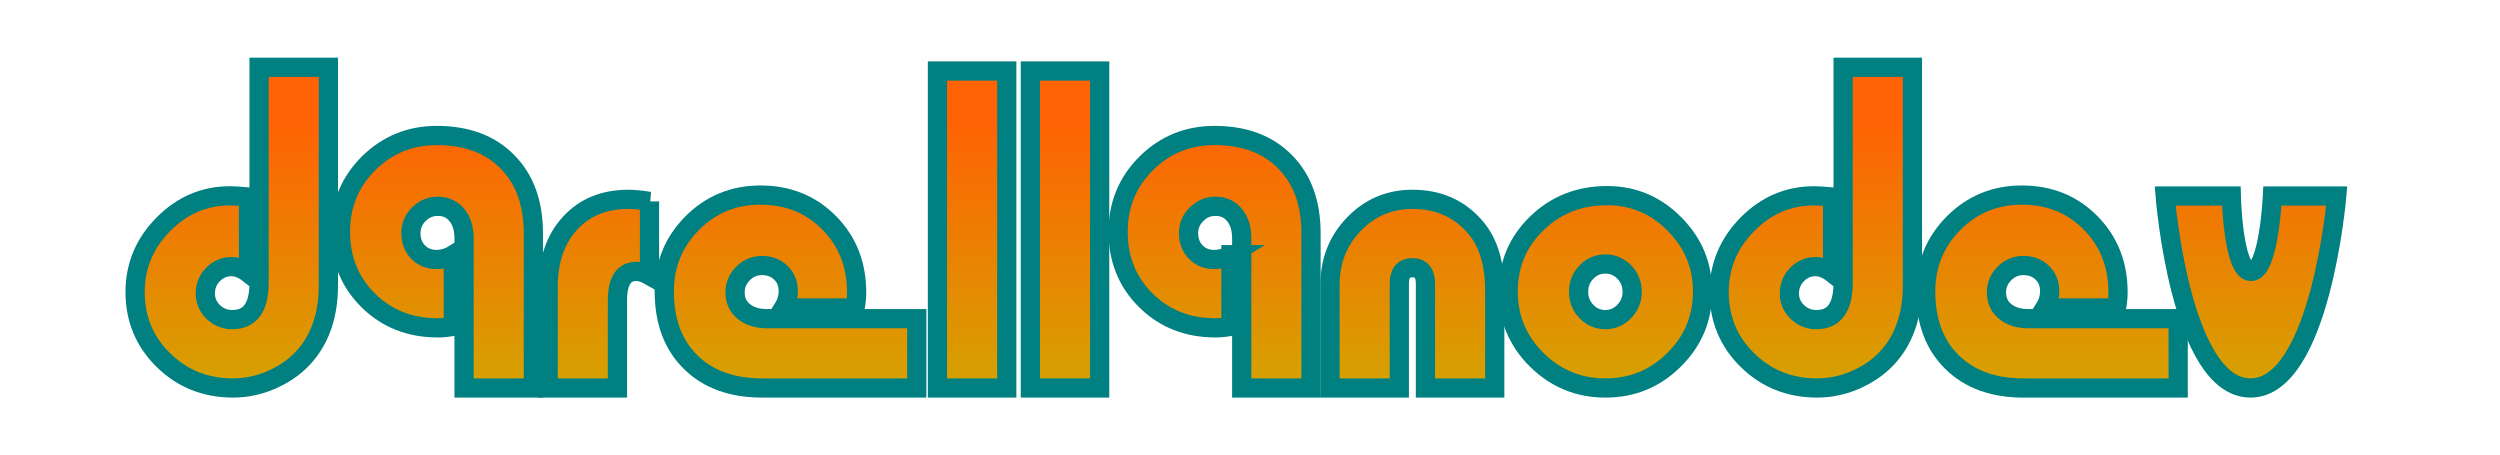
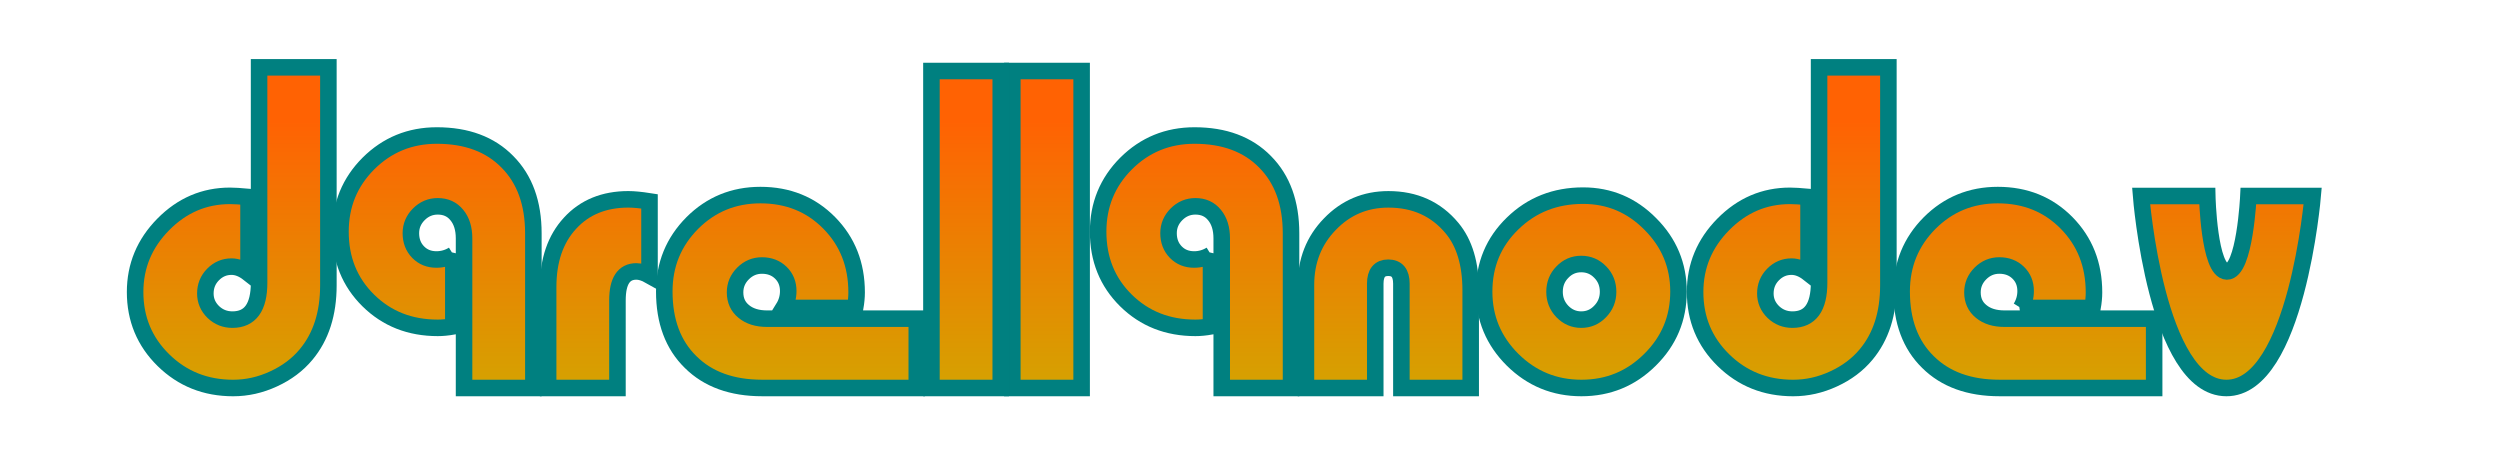
- <svg xmlns="http://www.w3.org/2000/svg" xmlns:xlink="http://www.w3.org/1999/xlink" width="220mm" height="40mm" viewBox="0 0 220 40">
-   <defs>
-     <linearGradient id="a">
-       <stop style="stop-color:#ff6203;stop-opacity:1" offset="0">
+ <svg xmlns="http://www.w3.org/2000/svg" xmlns:xlink="http://www.w3.org/1999/xlink" width="220mm" height="40mm" viewBox="0 0 220 40" version="1.1" id="svg1">
+   <defs id="defs1">
+     <linearGradient id="linearGradient3">
+       <stop style="stop-color:#ff6203;stop-opacity:1" offset="0" id="stop3">
        <animate attributeName="stop-color" values="red;orange;yellow;green;blue;indigo;violet;red" dur="10s" repeatCount="indefinite" />
      </stop>
-       <stop style="stop-color:#bfc400;stop-opacity:1" offset="1">
+       <stop style="stop-color:#bfc400;stop-opacity:1" offset="1" id="stop4">
        <animate attributeName="stop-color" values="blue;green;yellow;orange;red;purple;navy;blue" dur="10s" repeatCount="indefinite" />
      </stop>
    </linearGradient>
-     <linearGradient xlink:href="#a" id="b" x1="152.476" y1="216.645" x2="152.476" y2="250.305" gradientUnits="userSpaceOnUse" />
-     <linearGradient xlink:href="#a" id="d" gradientUnits="userSpaceOnUse" x1="152.476" y1="216.645" x2="152.476" y2="250.305" gradientTransform="matrix(1.0648 0 0 1.0648 -7.188 -14.609)" />
-     <linearGradient xlink:href="#a" id="l" gradientUnits="userSpaceOnUse" x1="152.476" y1="216.645" x2="152.476" y2="250.305" gradientTransform="matrix(1.0648 0 0 1.0648 -9.045 -14.609)" />
-     <linearGradient xlink:href="#a" id="e" gradientUnits="userSpaceOnUse" x1="152.476" y1="216.645" x2="152.476" y2="250.305" gradientTransform="matrix(1.0648 0 0 1.0648 -9.045 -14.609)" />
-     <linearGradient xlink:href="#a" id="o" gradientUnits="userSpaceOnUse" x1="152.476" y1="216.645" x2="152.476" y2="250.305" gradientTransform="matrix(1.0648 0 0 1.0648 -9.045 -14.609)" />
-     <linearGradient xlink:href="#a" id="n" gradientUnits="userSpaceOnUse" x1="152.476" y1="216.645" x2="152.476" y2="250.305" gradientTransform="matrix(1.0648 0 0 1.0648 -9.045 -14.609)" />
-     <linearGradient xlink:href="#a" id="i" gradientUnits="userSpaceOnUse" x1="152.476" y1="216.645" x2="152.476" y2="250.305" gradientTransform="matrix(1.0648 0 0 1.0648 -9.045 -14.609)" />
-     <linearGradient xlink:href="#a" id="m" gradientUnits="userSpaceOnUse" x1="152.476" y1="216.645" x2="152.476" y2="250.305" gradientTransform="matrix(1.0648 0 0 1.0648 -9.045 -14.609)" />
-     <linearGradient xlink:href="#a" id="k" gradientUnits="userSpaceOnUse" x1="152.476" y1="216.645" x2="152.476" y2="250.305" gradientTransform="matrix(1.0648 0 0 1.0648 -9.045 -14.609)" />
-     <linearGradient xlink:href="#a" id="j" gradientUnits="userSpaceOnUse" x1="152.476" y1="216.645" x2="152.476" y2="250.305" gradientTransform="matrix(1.0648 0 0 1.0648 -9.045 -14.609)" />
-     <linearGradient xlink:href="#a" id="h" gradientUnits="userSpaceOnUse" x1="152.476" y1="216.645" x2="152.476" y2="250.305" gradientTransform="matrix(1.0648 0 0 1.0648 -9.045 -14.609)" />
-     <linearGradient xlink:href="#a" id="g" gradientUnits="userSpaceOnUse" x1="152.476" y1="216.645" x2="152.476" y2="250.305" gradientTransform="matrix(1.0648 0 0 1.0648 -9.045 -14.609)" />
-     <linearGradient xlink:href="#a" id="f" gradientUnits="userSpaceOnUse" x1="152.476" y1="216.645" x2="152.476" y2="250.305" gradientTransform="matrix(1.0648 0 0 1.0648 -9.045 -14.609)" />
-     <linearGradient xlink:href="#a" id="c" gradientUnits="userSpaceOnUse" x1="152.476" y1="216.645" x2="152.476" y2="250.305" />
+     <linearGradient xlink:href="#linearGradient3" id="linearGradient4" x1="152.476" y1="216.645" x2="152.476" y2="250.305" gradientUnits="userSpaceOnUse" />
+     <linearGradient xlink:href="#linearGradient3" id="linearGradient8" gradientUnits="userSpaceOnUse" x1="152.476" y1="216.645" x2="152.476" y2="250.305" gradientTransform="matrix(1.064796,0,0,1.064796,-5.645763,-119.4923)" />
+     <linearGradient xlink:href="#linearGradient3" id="linearGradient9" gradientUnits="userSpaceOnUse" x1="152.476" y1="216.645" x2="152.476" y2="250.305" gradientTransform="matrix(1.064796,0,0,1.064796,-5.385914,-119.4923)" />
+     <linearGradient xlink:href="#linearGradient3" id="linearGradient10" gradientUnits="userSpaceOnUse" x1="152.476" y1="216.645" x2="152.476" y2="250.305" gradientTransform="matrix(1.064796,0,0,1.064796,-7.502581,-119.4923)" />
+     <linearGradient xlink:href="#linearGradient3" id="linearGradient11" gradientUnits="userSpaceOnUse" x1="152.476" y1="216.645" x2="152.476" y2="250.305" gradientTransform="matrix(1.064796,0,0,1.064796,-5.385914,-119.4923)" />
+     <linearGradient xlink:href="#linearGradient3" id="linearGradient12" gradientUnits="userSpaceOnUse" x1="152.476" y1="216.645" x2="152.476" y2="250.305" gradientTransform="matrix(1.064796,0,0,1.064796,-5.385914,-119.4923)" />
+     <linearGradient xlink:href="#linearGradient3" id="linearGradient14" gradientUnits="userSpaceOnUse" x1="152.476" y1="216.645" x2="152.476" y2="250.305" gradientTransform="matrix(1.064796,0,0,1.064796,-5.385914,-119.4923)" />
+     <linearGradient xlink:href="#linearGradient3" id="linearGradient15" gradientUnits="userSpaceOnUse" x1="152.476" y1="216.645" x2="152.476" y2="250.305" gradientTransform="matrix(1.064796,0,0,1.064796,-5.915081,-119.4923)" />
+     <linearGradient xlink:href="#linearGradient3" id="linearGradient16" gradientUnits="userSpaceOnUse" x1="152.476" y1="216.645" x2="152.476" y2="250.305" gradientTransform="matrix(1.064796,0,0,1.064796,-6.973414,-119.4923)" />
+     <linearGradient xlink:href="#linearGradient3" id="linearGradient17" gradientUnits="userSpaceOnUse" x1="152.476" y1="216.645" x2="152.476" y2="250.305" gradientTransform="matrix(1.064796,0,0,1.064796,-7.502581,-119.4923)" />
+     <linearGradient xlink:href="#linearGradient3" id="linearGradient18" gradientUnits="userSpaceOnUse" x1="152.476" y1="216.645" x2="152.476" y2="250.305" gradientTransform="matrix(1.064796,0,0,1.064796,-7.502581,-119.4923)" />
+     <linearGradient xlink:href="#linearGradient3" id="linearGradient19" gradientUnits="userSpaceOnUse" x1="152.476" y1="216.645" x2="152.476" y2="250.305" gradientTransform="matrix(1.064796,0,0,1.064796,-7.502581,-119.4923)" />
+     <linearGradient xlink:href="#linearGradient3" id="linearGradient1" gradientUnits="userSpaceOnUse" gradientTransform="matrix(1.064796,0,0,1.064796,61.28909,-119.4923)" x1="152.476" y1="216.645" x2="152.476" y2="250.305" />
  </defs>
-   <g style="fill:url(#b);fill-opacity:1">
-     <g style="fill:url(#c)" transform="translate(12.655 -205.425)">
-       <path d="M192.979 222.674s-1.431 16.909-7.6 16.894c-6.168-.015-7.5-16.894-7.5-16.894h5.82s.148 6.615 1.73 6.64c1.581.026 1.891-6.64 1.891-6.64z" style="font-size:31.364px;line-height:1;font-family:'Bauhaus 93';-inkscape-font-specification:'Bauhaus 93, ';text-align:center;text-anchor:middle;fill:url(#d);fill-opacity:1;stroke:teal;stroke-width:1.691;stroke-opacity:1">
+   <g id="layer1">
+     <g id="g3" transform="translate(8.995833,-100.5417)" style="fill:url(#linearGradient4);fill-opacity:1">
+       <path d="m 194.521,117.791 c 0,0 -1.431,16.909 -7.599,16.894 -6.168,-0.015 -7.501,-16.894 -7.501,-16.894 h 5.822 c 0,0 0.147,6.615 1.729,6.64 1.582,0.025 1.892,-6.64 1.892,-6.64 z" style="font-size:31.364px;line-height:1;font-family:'Bauhaus 93';-inkscape-font-specification:'Bauhaus 93, ';text-align:center;text-anchor:middle;fill:url(#linearGradient8);fill-opacity:1;stroke:#008080;stroke-width:1.455;stroke-dasharray:none;stroke-opacity:1" id="path8">
        <animate attributeName="fill-opacity" from="0" to="1" dur="10s" />
      </path>
-       <path d="M167.291 232.523h6.311c.087-.5.13-.956.13-1.37 0-2.445-.804-4.484-2.413-6.115-1.609-1.63-3.626-2.446-6.05-2.446-2.359 0-4.36.821-6 2.463-1.642 1.652-2.463 3.658-2.463 6.017 0 2.63.772 4.702 2.315 6.213 1.533 1.522 3.631 2.283 6.295 2.283h13.609v-6.099h-13.169c-.859 0-1.544-.212-2.055-.636-.51-.413-.766-.973-.766-1.68 0-.64.234-1.195.701-1.663.468-.467 1.022-.7 1.664-.7.674 0 1.228.211 1.663.635.435.424.652.962.652 1.614 0 .533-.141 1.028-.424 1.484z" style="font-size:31.364px;line-height:1;font-family:'Bauhaus 93';-inkscape-font-specification:'Bauhaus 93, ';text-align:center;text-anchor:middle;fill:url(#e);fill-opacity:1;stroke:teal;stroke-width:1.691;stroke-opacity:1">
+       <path d="m 168.833,127.64 h 6.311 c 0.087,-0.5 0.131,-0.957 0.131,-1.37 0,-2.446 -0.804,-4.484 -2.413,-6.115 -1.609,-1.631 -3.626,-2.446 -6.05,-2.446 -2.359,0 -4.359,0.821 -6.001,2.462 -1.642,1.652 -2.462,3.658 -2.462,6.017 0,2.631 0.772,4.702 2.316,6.213 1.533,1.522 3.631,2.283 6.295,2.283 h 13.609 v -6.099 h -13.168 c -0.859,0 -1.544,-0.212 -2.055,-0.636 -0.511,-0.413 -0.766,-0.973 -0.766,-1.68 0,-0.641 0.234,-1.196 0.701,-1.663 0.467,-0.467 1.022,-0.701 1.663,-0.701 0.674,0 1.228,0.212 1.663,0.636 0.435,0.424 0.652,0.962 0.652,1.614 0,0.533 -0.141,1.027 -0.424,1.484 z" style="font-size:31.364px;line-height:1;font-family:'Bauhaus 93';-inkscape-font-specification:'Bauhaus 93, ';text-align:center;text-anchor:middle;fill:url(#linearGradient10);fill-opacity:1;stroke:#008080;stroke-width:1.455;stroke-dasharray:none;stroke-opacity:1" id="path1-7-8">
        <animate attributeName="fill-opacity" from="0" to="1" dur="10s" />
      </path>
-       <path d="M149.54 211.348h6.1v19.186c0 2.49-.653 4.517-1.957 6.082-.75.903-1.707 1.62-2.87 2.153a8.386 8.386 0 0 1-3.555.799c-2.425 0-4.469-.815-6.132-2.446-1.663-1.63-2.495-3.631-2.495-6.001 0-2.294.826-4.278 2.479-5.952 1.652-1.674 3.61-2.511 5.87-2.511.36 0 .903.032 1.631.098v6.718c-.5-.391-1-.587-1.5-.587-.63 0-1.174.234-1.63.701a2.293 2.293 0 0 0-.67 1.664c0 .63.234 1.174.702 1.63a2.348 2.348 0 0 0 1.68.669c1.565 0 2.348-1.082 2.348-3.245z" style="font-size:31.364px;line-height:1;font-family:'Bauhaus 93';-inkscape-font-specification:'Bauhaus 93, ';text-align:center;text-anchor:middle;fill:url(#f);fill-opacity:1;stroke:teal;stroke-width:1.691;stroke-opacity:1">
+       <path d="m 151.083,106.465 h 6.099 v 19.186 c 0,2.49 -0.652,4.517 -1.957,6.083 -0.75,0.902 -1.707,1.62 -2.87,2.153 -1.152,0.533 -2.337,0.799 -3.555,0.799 -2.424,0 -4.468,-0.815 -6.131,-2.446 -1.663,-1.631 -2.495,-3.631 -2.495,-6.001 0,-2.294 0.826,-4.278 2.479,-5.952 1.652,-1.674 3.609,-2.511 5.871,-2.511 0.359,0 0.902,0.033 1.631,0.098 v 6.718 c -0.5,-0.391 -1,-0.587 -1.5,-0.587 -0.631,0 -1.174,0.234 -1.631,0.701 -0.446,0.457 -0.669,1.011 -0.669,1.663 0,0.631 0.234,1.174 0.701,1.631 0.467,0.446 1.027,0.669 1.68,0.669 1.565,0 2.348,-1.082 2.348,-3.245 z" style="font-size:31.364px;line-height:1;font-family:'Bauhaus 93';-inkscape-font-specification:'Bauhaus 93, ';text-align:center;text-anchor:middle;fill:url(#linearGradient19);fill-opacity:1;stroke:#008080;stroke-width:1.455;stroke-dasharray:none;stroke-opacity:1" id="path1-19">
        <animate attributeName="fill-opacity" from="0" to="1" dur="10s" />
      </path>
-       <path d="M128.773 222.641c2.305 0 4.278.832 5.92 2.495 1.652 1.653 2.478 3.637 2.478 5.952 0 2.349-.837 4.349-2.51 6.001-1.664 1.653-3.675 2.479-6.034 2.479-2.36 0-4.376-.826-6.05-2.479-1.675-1.663-2.512-3.663-2.512-6 0-2.381.837-4.382 2.512-6.002 1.674-1.63 3.74-2.446 6.196-2.446zm-.163 6.018c-.652 0-1.206.239-1.663.717-.457.468-.685 1.044-.685 1.729 0 .674.228 1.25.685 1.728.467.479 1.022.718 1.663.718.653 0 1.207-.24 1.664-.718a2.384 2.384 0 0 0 .7-1.728c0-.685-.227-1.261-.684-1.729a2.232 2.232 0 0 0-1.68-.717z" style="font-size:31.364px;line-height:1;font-family:'Bauhaus 93';-inkscape-font-specification:'Bauhaus 93, ';text-align:center;text-anchor:middle;fill:url(#g);fill-opacity:1;stroke:teal;stroke-width:1.691;stroke-opacity:1">
+       <path d="m 130.315,117.758 c 2.305,0 4.278,0.832 5.919,2.495 1.652,1.652 2.479,3.636 2.479,5.952 0,2.348 -0.837,4.349 -2.511,6.001 -1.663,1.652 -3.675,2.479 -6.034,2.479 -2.359,0 -4.376,-0.826 -6.05,-2.479 -1.674,-1.663 -2.511,-3.664 -2.511,-6.001 0,-2.381 0.837,-4.381 2.511,-6.001 1.674,-1.631 3.74,-2.446 6.197,-2.446 z m -0.163,6.017 c -0.652,0 -1.207,0.239 -1.663,0.718 -0.457,0.467 -0.685,1.044 -0.685,1.729 0,0.674 0.228,1.25 0.685,1.729 0.467,0.478 1.022,0.718 1.663,0.718 0.652,0 1.207,-0.239 1.663,-0.718 0.467,-0.478 0.701,-1.055 0.701,-1.729 0,-0.685 -0.228,-1.261 -0.685,-1.729 -0.457,-0.478 -1.016,-0.718 -1.68,-0.718 z" style="font-size:31.364px;line-height:1;font-family:'Bauhaus 93';-inkscape-font-specification:'Bauhaus 93, ';text-align:center;text-anchor:middle;fill:url(#linearGradient18);fill-opacity:1;stroke:#008080;stroke-width:1.455;stroke-dasharray:none;stroke-opacity:1" id="path1-88">
        <animate attributeName="fill-opacity" from="0" to="1" dur="10s" />
      </path>
-       <path d="M118.883 239.568h-6.099v-9.18c0-.936-.386-1.403-1.158-1.403-.76 0-1.141.467-1.141 1.402v9.181h-6.1v-9.067c0-2.12.702-3.903 2.104-5.348 1.403-1.457 3.12-2.186 5.153-2.186 2.327 0 4.191.843 5.594 2.528 1.098 1.315 1.647 3.147 1.647 5.496z" style="font-size:31.364px;line-height:1;font-family:'Bauhaus 93';-inkscape-font-specification:'Bauhaus 93, ';text-align:center;text-anchor:middle;fill:url(#h);fill-opacity:1;stroke:teal;stroke-width:1.691;stroke-opacity:1">
+       <path d="M 120.425,134.685 H 114.326 v -9.181 c 0,-0.935 -0.386,-1.402 -1.158,-1.402 -0.761,0 -1.141,0.467 -1.141,1.402 v 9.181 h -6.099 v -9.067 c 0,-2.12 0.701,-3.903 2.104,-5.349 1.402,-1.457 3.12,-2.185 5.153,-2.185 2.326,0 4.191,0.843 5.593,2.528 1.098,1.315 1.647,3.147 1.647,5.495 z" style="font-size:31.364px;line-height:1;font-family:'Bauhaus 93';-inkscape-font-specification:'Bauhaus 93, ';text-align:center;text-anchor:middle;fill:url(#linearGradient17);fill-opacity:1;stroke:#008080;stroke-width:1.455;stroke-dasharray:none;stroke-opacity:1" id="path1-1">
        <animate attributeName="fill-opacity" from="0" to="1" dur="10s" />
      </path>
-       <path d="M95.67 227.835v6.31c-.5.087-.956.131-1.37.131-2.445 0-4.484-.805-6.114-2.413-1.631-1.61-2.446-3.626-2.446-6.05 0-2.36.82-4.36 2.462-6.001 1.652-1.642 3.658-2.463 6.017-2.463 2.631 0 4.702.772 6.213 2.316 1.522 1.533 2.283 3.63 2.283 6.294v13.61h-6.099v-13.17c0-.858-.212-1.543-.636-2.054-.413-.511-.973-.766-1.68-.766-.64 0-1.195.233-1.662.7-.468.468-.702 1.023-.702 1.664 0 .674.212 1.229.636 1.663.424.435.962.653 1.615.653.532 0 1.027-.142 1.484-.424z" style="font-size:31.364px;line-height:1;font-family:'Bauhaus 93';-inkscape-font-specification:'Bauhaus 93, ';text-align:center;text-anchor:middle;fill:url(#i);fill-opacity:1;stroke:teal;stroke-width:1.691;stroke-opacity:1">
+       <path d="m 97.571,122.951 v 6.311 c -0.5,0.087 -0.957,0.131 -1.37,0.131 -2.446,0 -4.484,-0.804 -6.115,-2.413 -1.631,-1.609 -2.446,-3.626 -2.446,-6.05 0,-2.359 0.821,-4.359 2.462,-6.001 1.652,-1.642 3.658,-2.462 6.017,-2.462 2.631,0 4.702,0.772 6.213,2.316 1.522,1.533 2.283,3.631 2.283,6.295 v 13.609 h -6.099 v -13.168 c 0,-0.859 -0.212,-1.544 -0.636,-2.055 -0.413,-0.511 -0.973,-0.766 -1.68,-0.766 -0.641,0 -1.196,0.234 -1.663,0.701 -0.467,0.467 -0.701,1.022 -0.701,1.663 0,0.674 0.212,1.228 0.636,1.663 0.424,0.435 0.962,0.652 1.614,0.652 0.533,0 1.027,-0.141 1.484,-0.424 z" style="fill:url(#linearGradient1);fill-opacity:1;font-size:31.364px;line-height:1;font-family:'Bauhaus 93';-inkscape-font-specification:'Bauhaus 93, ';text-align:center;text-anchor:middle;stroke:#008080;stroke-width:1.455;stroke-dasharray:none;stroke-opacity:1" id="path1">
        <animate attributeName="fill-opacity" from="0" to="1" dur="10s" />
      </path>
-       <path d="M84.116 211.674v27.894h-6.099v-27.894z" style="font-size:31.364px;line-height:1;font-family:'Bauhaus 93';-inkscape-font-specification:'Bauhaus 93, ';text-align:center;text-anchor:middle;fill:url(#j);fill-opacity:1;stroke:teal;stroke-width:1.691;stroke-opacity:1">
+       <path d="m 86.187,106.791 v 27.894 h -6.099 v -27.894 z" style="font-size:31.364px;line-height:1;font-family:'Bauhaus 93';-inkscape-font-specification:'Bauhaus 93, ';text-align:center;text-anchor:middle;fill:url(#linearGradient16);fill-opacity:1;stroke:#008080;stroke-width:1.455;stroke-dasharray:none;stroke-opacity:1" id="path3">
        <animate attributeName="fill-opacity" from="0" to="1" dur="10s" />
      </path>
-       <path d="M75.94 211.674v27.894h-6.1v-27.894z" style="font-size:31.364px;line-height:1;font-family:'Bauhaus 93';-inkscape-font-specification:'Bauhaus 93, ';text-align:center;text-anchor:middle;fill:url(#k);fill-opacity:1;stroke:teal;stroke-width:1.691;stroke-opacity:1">
+       <path d="m 79.069,106.791 v 27.894 h -6.099 v -27.894 z" style="font-size:31.364px;line-height:1;font-family:'Bauhaus 93';-inkscape-font-specification:'Bauhaus 93, ';text-align:center;text-anchor:middle;fill:url(#linearGradient15);fill-opacity:1;stroke:#008080;stroke-width:1.455;stroke-dasharray:none;stroke-opacity:1" id="path1-9">
        <animate attributeName="fill-opacity" from="0" to="1" dur="10s" />
      </path>
-       <path d="M56.288 232.523h6.31c.088-.5.131-.956.131-1.37 0-2.445-.804-4.484-2.413-6.115-1.61-1.63-3.626-2.446-6.05-2.446-2.36 0-4.36.821-6.001 2.463-1.642 1.652-2.463 3.658-2.463 6.017 0 2.63.772 4.702 2.316 6.213 1.533 1.522 3.63 2.283 6.294 2.283h13.61v-6.099h-13.17c-.858 0-1.543-.212-2.054-.636-.51-.413-.766-.973-.766-1.68 0-.64.233-1.195.7-1.663.468-.467 1.023-.7 1.664-.7.674 0 1.229.211 1.663.635.435.424.653.962.653 1.614 0 .533-.142 1.028-.424 1.484z" style="font-size:31.364px;line-height:1;font-family:'Bauhaus 93';-inkscape-font-specification:'Bauhaus 93, ';text-align:center;text-anchor:middle;fill:url(#l);fill-opacity:1;stroke:teal;stroke-width:1.691;stroke-opacity:1">
+       <path d="m 59.946,127.64 h 6.311 c 0.087,-0.5 0.13,-0.957 0.13,-1.37 0,-2.446 -0.804,-4.484 -2.413,-6.115 -1.609,-1.631 -3.626,-2.446 -6.05,-2.446 -2.359,0 -4.359,0.821 -6.001,2.462 -1.642,1.652 -2.462,3.658 -2.462,6.017 0,2.631 0.772,4.702 2.316,6.213 1.533,1.522 3.631,2.283 6.295,2.283 H 71.68 V 128.586 H 58.511 c -0.859,0 -1.544,-0.212 -2.055,-0.636 -0.511,-0.413 -0.766,-0.973 -0.766,-1.68 0,-0.641 0.234,-1.196 0.701,-1.663 0.467,-0.467 1.022,-0.701 1.663,-0.701 0.674,0 1.228,0.212 1.663,0.636 0.435,0.424 0.652,0.962 0.652,1.614 0,0.533 -0.141,1.027 -0.424,1.484 z" style="font-size:31.364px;line-height:1;font-family:'Bauhaus 93';-inkscape-font-specification:'Bauhaus 93, ';text-align:center;text-anchor:middle;fill:url(#linearGradient9);fill-opacity:1;stroke:#008080;stroke-width:1.455;stroke-opacity:1;stroke-dasharray:none" id="path1-7">
        <animate attributeName="fill-opacity" from="0" to="1" dur="10s" />
      </path>
-       <path d="M44.502 223.147v6.523c-.424-.24-.81-.36-1.157-.36-1.11 0-1.664.849-1.664 2.545v7.713h-6.099v-8.887c0-2.349.642-4.218 1.925-5.61 1.282-1.402 2.995-2.104 5.136-2.104.479 0 1.098.06 1.86.18z" style="font-size:31.364px;line-height:1;font-family:'Bauhaus 93';-inkscape-font-specification:'Bauhaus 93, ';text-align:center;text-anchor:middle;fill:url(#m);fill-opacity:1;stroke:teal;stroke-width:1.691;stroke-opacity:1">
+       <path d="m 48.161,118.263 v 6.523 c -0.424,-0.239 -0.81,-0.359 -1.158,-0.359 -1.109,0 -1.663,0.848 -1.663,2.544 v 7.713 h -6.099 v -8.887 c 0,-2.348 0.641,-4.218 1.924,-5.61 1.283,-1.402 2.995,-2.104 5.137,-2.104 0.478,0 1.098,0.06 1.859,0.179 z" style="font-size:31.364px;line-height:1;font-family:'Bauhaus 93';-inkscape-font-specification:'Bauhaus 93, ';text-align:center;text-anchor:middle;fill:url(#linearGradient14);fill-opacity:1;stroke:#008080;stroke-width:1.455;stroke-opacity:1;stroke-dasharray:none" id="path1-87">
        <animate attributeName="fill-opacity" from="0" to="1" dur="10s" />
      </path>
-       <path d="M27.237 227.835v6.31c-.5.087-.957.131-1.37.131-2.446 0-4.484-.805-6.115-2.413-1.63-1.61-2.446-3.626-2.446-6.05 0-2.36.82-4.36 2.462-6.001 1.653-1.642 3.658-2.463 6.017-2.463 2.631 0 4.702.772 6.213 2.316 1.522 1.533 2.283 3.63 2.283 6.294v13.61h-6.098v-13.17c0-.858-.212-1.543-.636-2.054-.413-.511-.973-.766-1.68-.766-.641 0-1.196.233-1.663.7-.468.468-.701 1.023-.701 1.664 0 .674.212 1.229.635 1.663.424.435.963.653 1.615.653.533 0 1.027-.142 1.484-.424z" style="font-size:31.364px;line-height:1;font-family:'Bauhaus 93';-inkscape-font-specification:'Bauhaus 93, ';text-align:center;text-anchor:middle;fill:url(#n);fill-opacity:1;stroke:teal;stroke-width:1.691;stroke-opacity:1">
+       <path d="m 30.896,122.951 v 6.311 c -0.5,0.087 -0.957,0.131 -1.37,0.131 -2.446,0 -4.484,-0.804 -6.115,-2.413 -1.631,-1.609 -2.446,-3.626 -2.446,-6.05 0,-2.359 0.821,-4.359 2.462,-6.001 1.652,-1.642 3.658,-2.462 6.017,-2.462 2.631,0 4.702,0.772 6.213,2.316 1.522,1.533 2.283,3.631 2.283,6.295 v 13.609 h -6.099 v -13.168 c 0,-0.859 -0.212,-1.544 -0.636,-2.055 -0.413,-0.511 -0.973,-0.766 -1.68,-0.766 -0.641,0 -1.196,0.234 -1.663,0.701 -0.467,0.467 -0.701,1.022 -0.701,1.663 0,0.674 0.212,1.228 0.636,1.663 0.424,0.435 0.962,0.652 1.614,0.652 0.533,0 1.027,-0.141 1.484,-0.424 z" style="font-size:31.364px;line-height:1;font-family:'Bauhaus 93';-inkscape-font-specification:'Bauhaus 93, ';text-align:center;text-anchor:middle;fill:url(#linearGradient12);fill-opacity:1;stroke:#008080;stroke-width:1.455;stroke-opacity:1;stroke-dasharray:none" id="path1-5">
        <animate attributeName="fill-opacity" from="0" to="1" dur="10s" />
      </path>
-       <path d="M10.144 211.348h6.099v19.186c0 2.49-.653 4.517-1.957 6.082-.75.903-1.707 1.62-2.87 2.153a8.386 8.386 0 0 1-3.555.799c-2.424 0-4.468-.815-6.132-2.446-1.663-1.63-2.495-3.631-2.495-6.001 0-2.294.827-4.278 2.48-5.952 1.652-1.674 3.608-2.511 5.87-2.511.358 0 .902.032 1.63.098v6.718c-.5-.391-1-.587-1.5-.587-.63 0-1.174.234-1.63.701a2.293 2.293 0 0 0-.67 1.664c0 .63.235 1.174.702 1.63a2.348 2.348 0 0 0 1.68.669c1.565 0 2.348-1.082 2.348-3.245z" style="font-size:31.364px;line-height:1;font-family:'Bauhaus 93';-inkscape-font-specification:'Bauhaus 93, ';text-align:center;text-anchor:middle;fill:url(#o);fill-opacity:1;stroke:teal;stroke-width:1.691;stroke-opacity:1">
+       <path d="m 13.803,106.465 h 6.099 v 19.186 c 0,2.49 -0.652,4.517 -1.957,6.083 -0.75,0.902 -1.707,1.62 -2.87,2.153 -1.152,0.533 -2.337,0.799 -3.555,0.799 -2.424,0 -4.468,-0.815 -6.131,-2.446 -1.663,-1.631 -2.495,-3.631 -2.495,-6.001 0,-2.294 0.826,-4.278 2.479,-5.952 1.652,-1.674 3.609,-2.511 5.871,-2.511 0.359,0 0.902,0.033 1.631,0.098 v 6.718 c -0.5,-0.391 -1,-0.587 -1.5,-0.587 -0.631,0 -1.174,0.234 -1.631,0.701 -0.446,0.457 -0.669,1.011 -0.669,1.663 0,0.631 0.234,1.174 0.701,1.631 0.467,0.446 1.027,0.669 1.68,0.669 1.565,0 2.348,-1.082 2.348,-3.245 z" style="font-size:31.364px;line-height:1;font-family:'Bauhaus 93';-inkscape-font-specification:'Bauhaus 93, ';text-align:center;text-anchor:middle;fill:url(#linearGradient11);fill-opacity:1;stroke:#008080;stroke-width:1.455;stroke-dasharray:none;stroke-opacity:1" id="path1-8">
        <animate attributeName="fill-opacity" from="0" to="1" dur="10s" />
      </path>
    </g>
  </g>
</svg>
